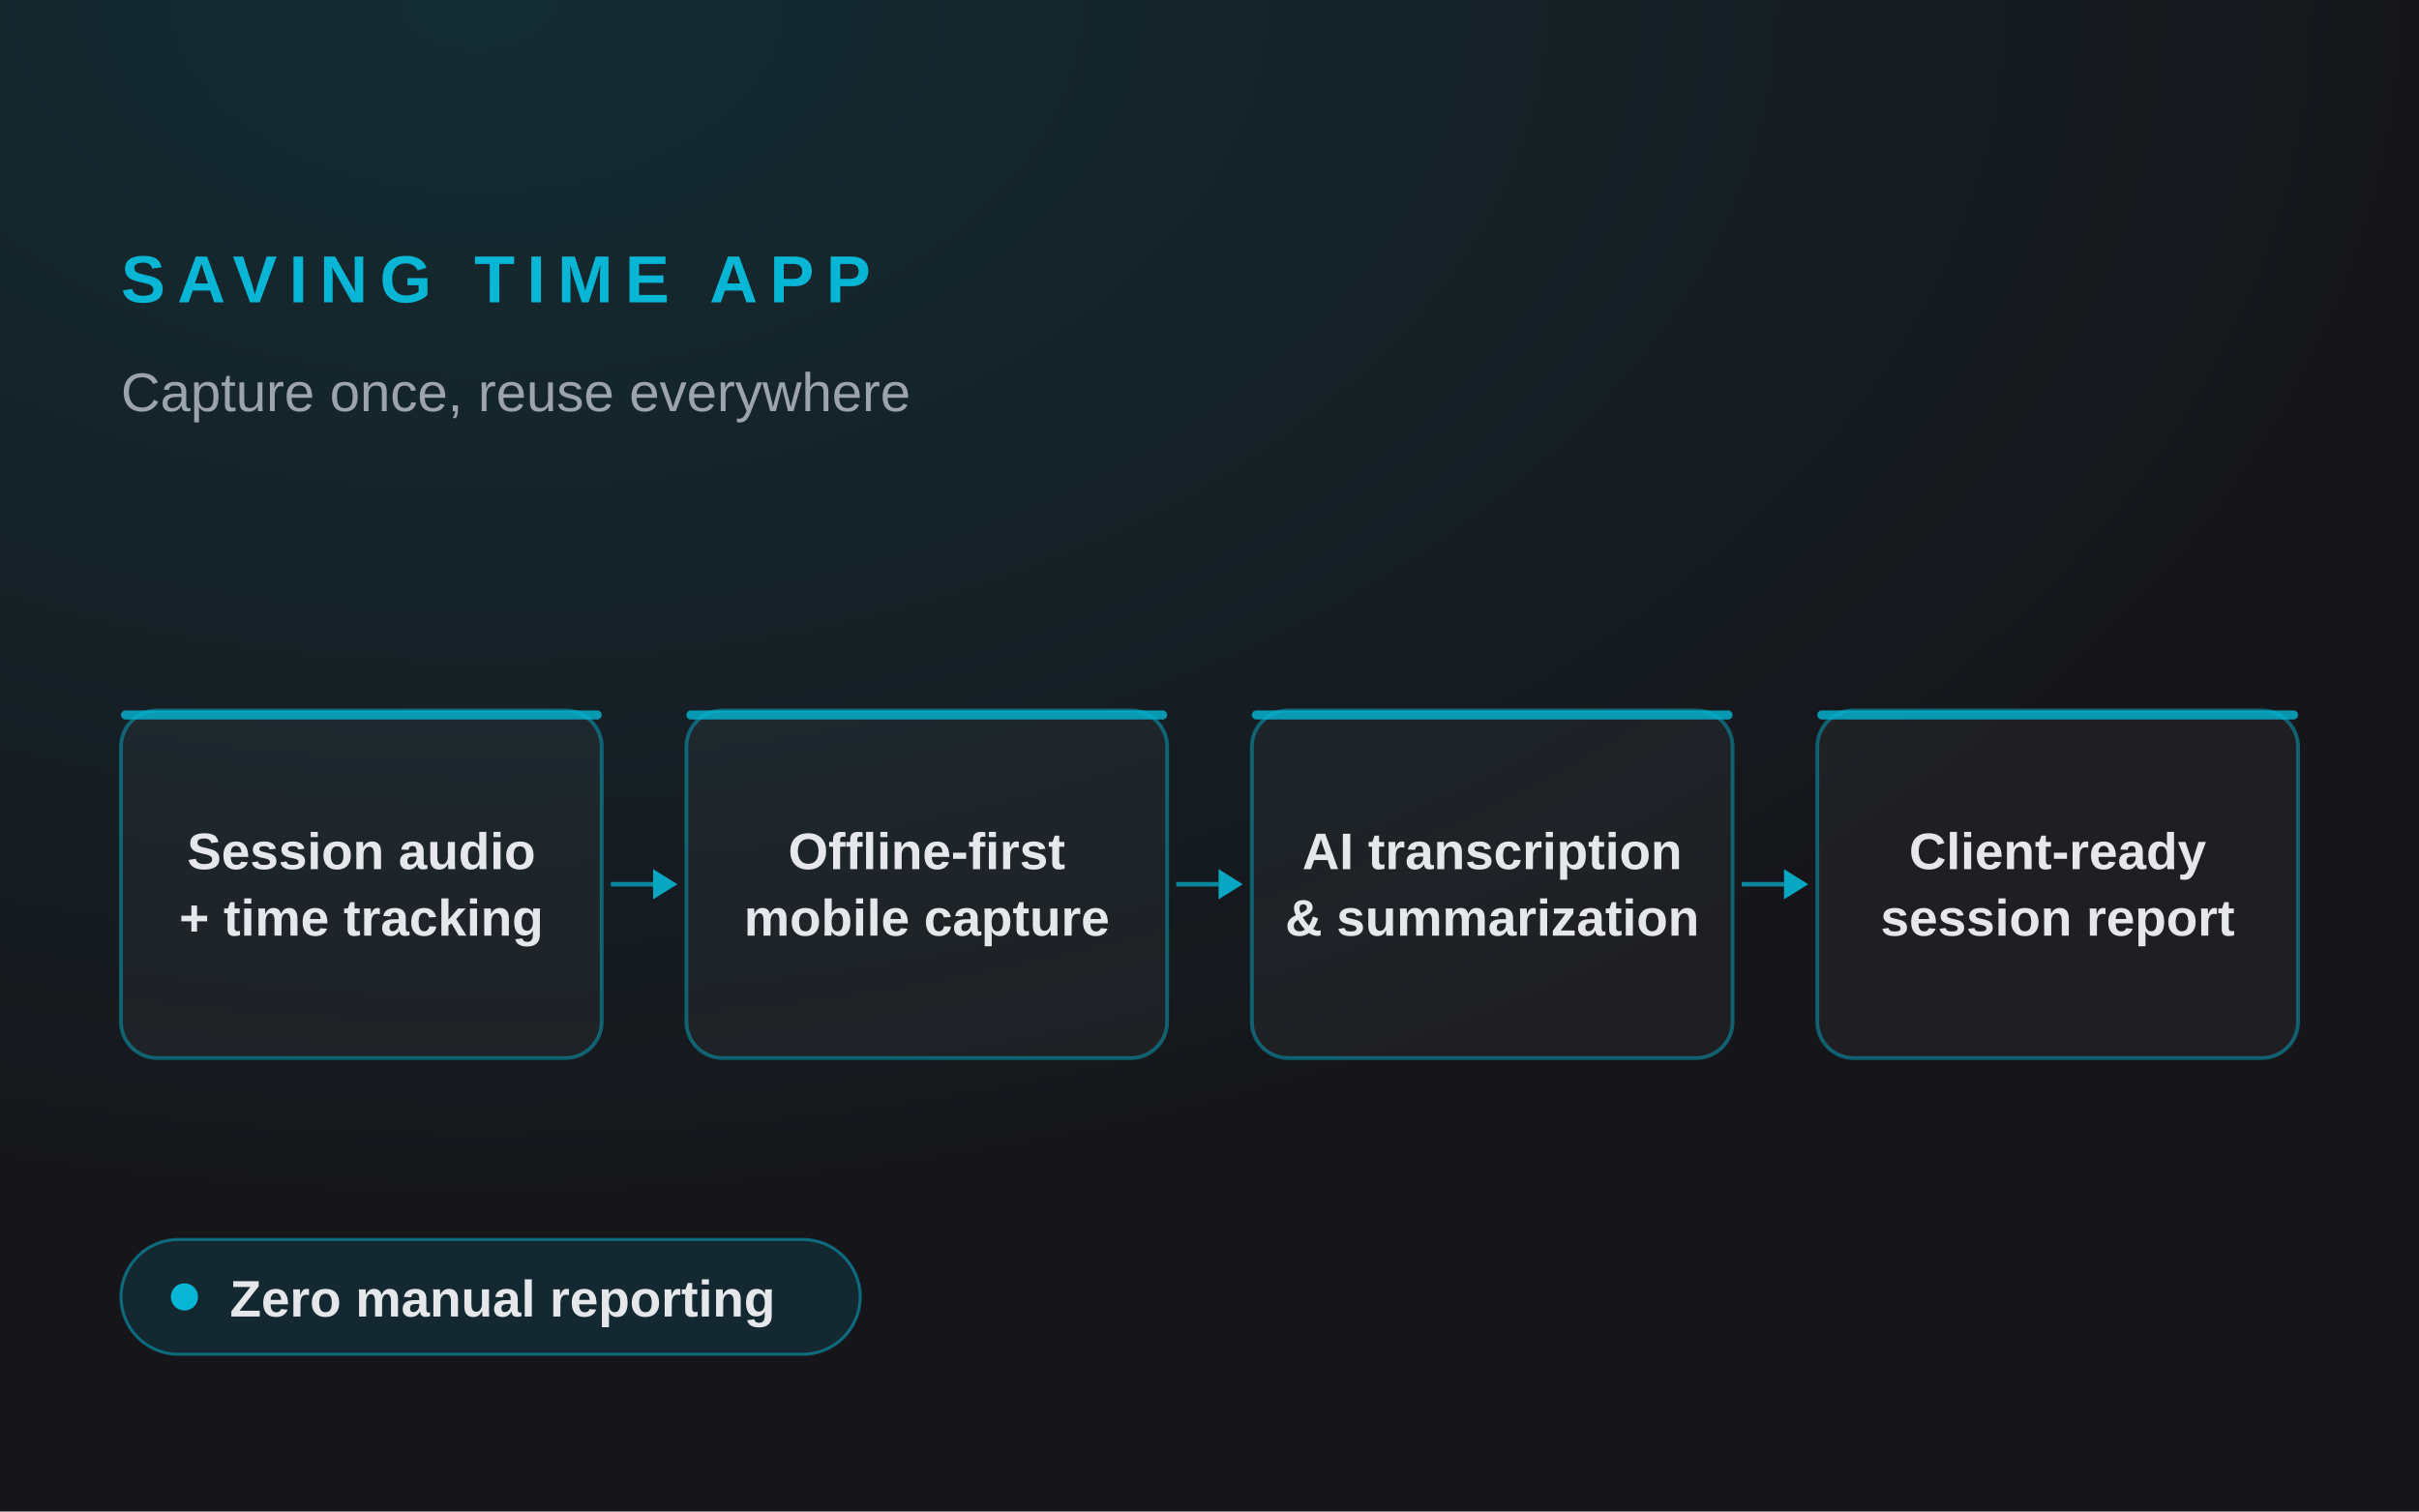
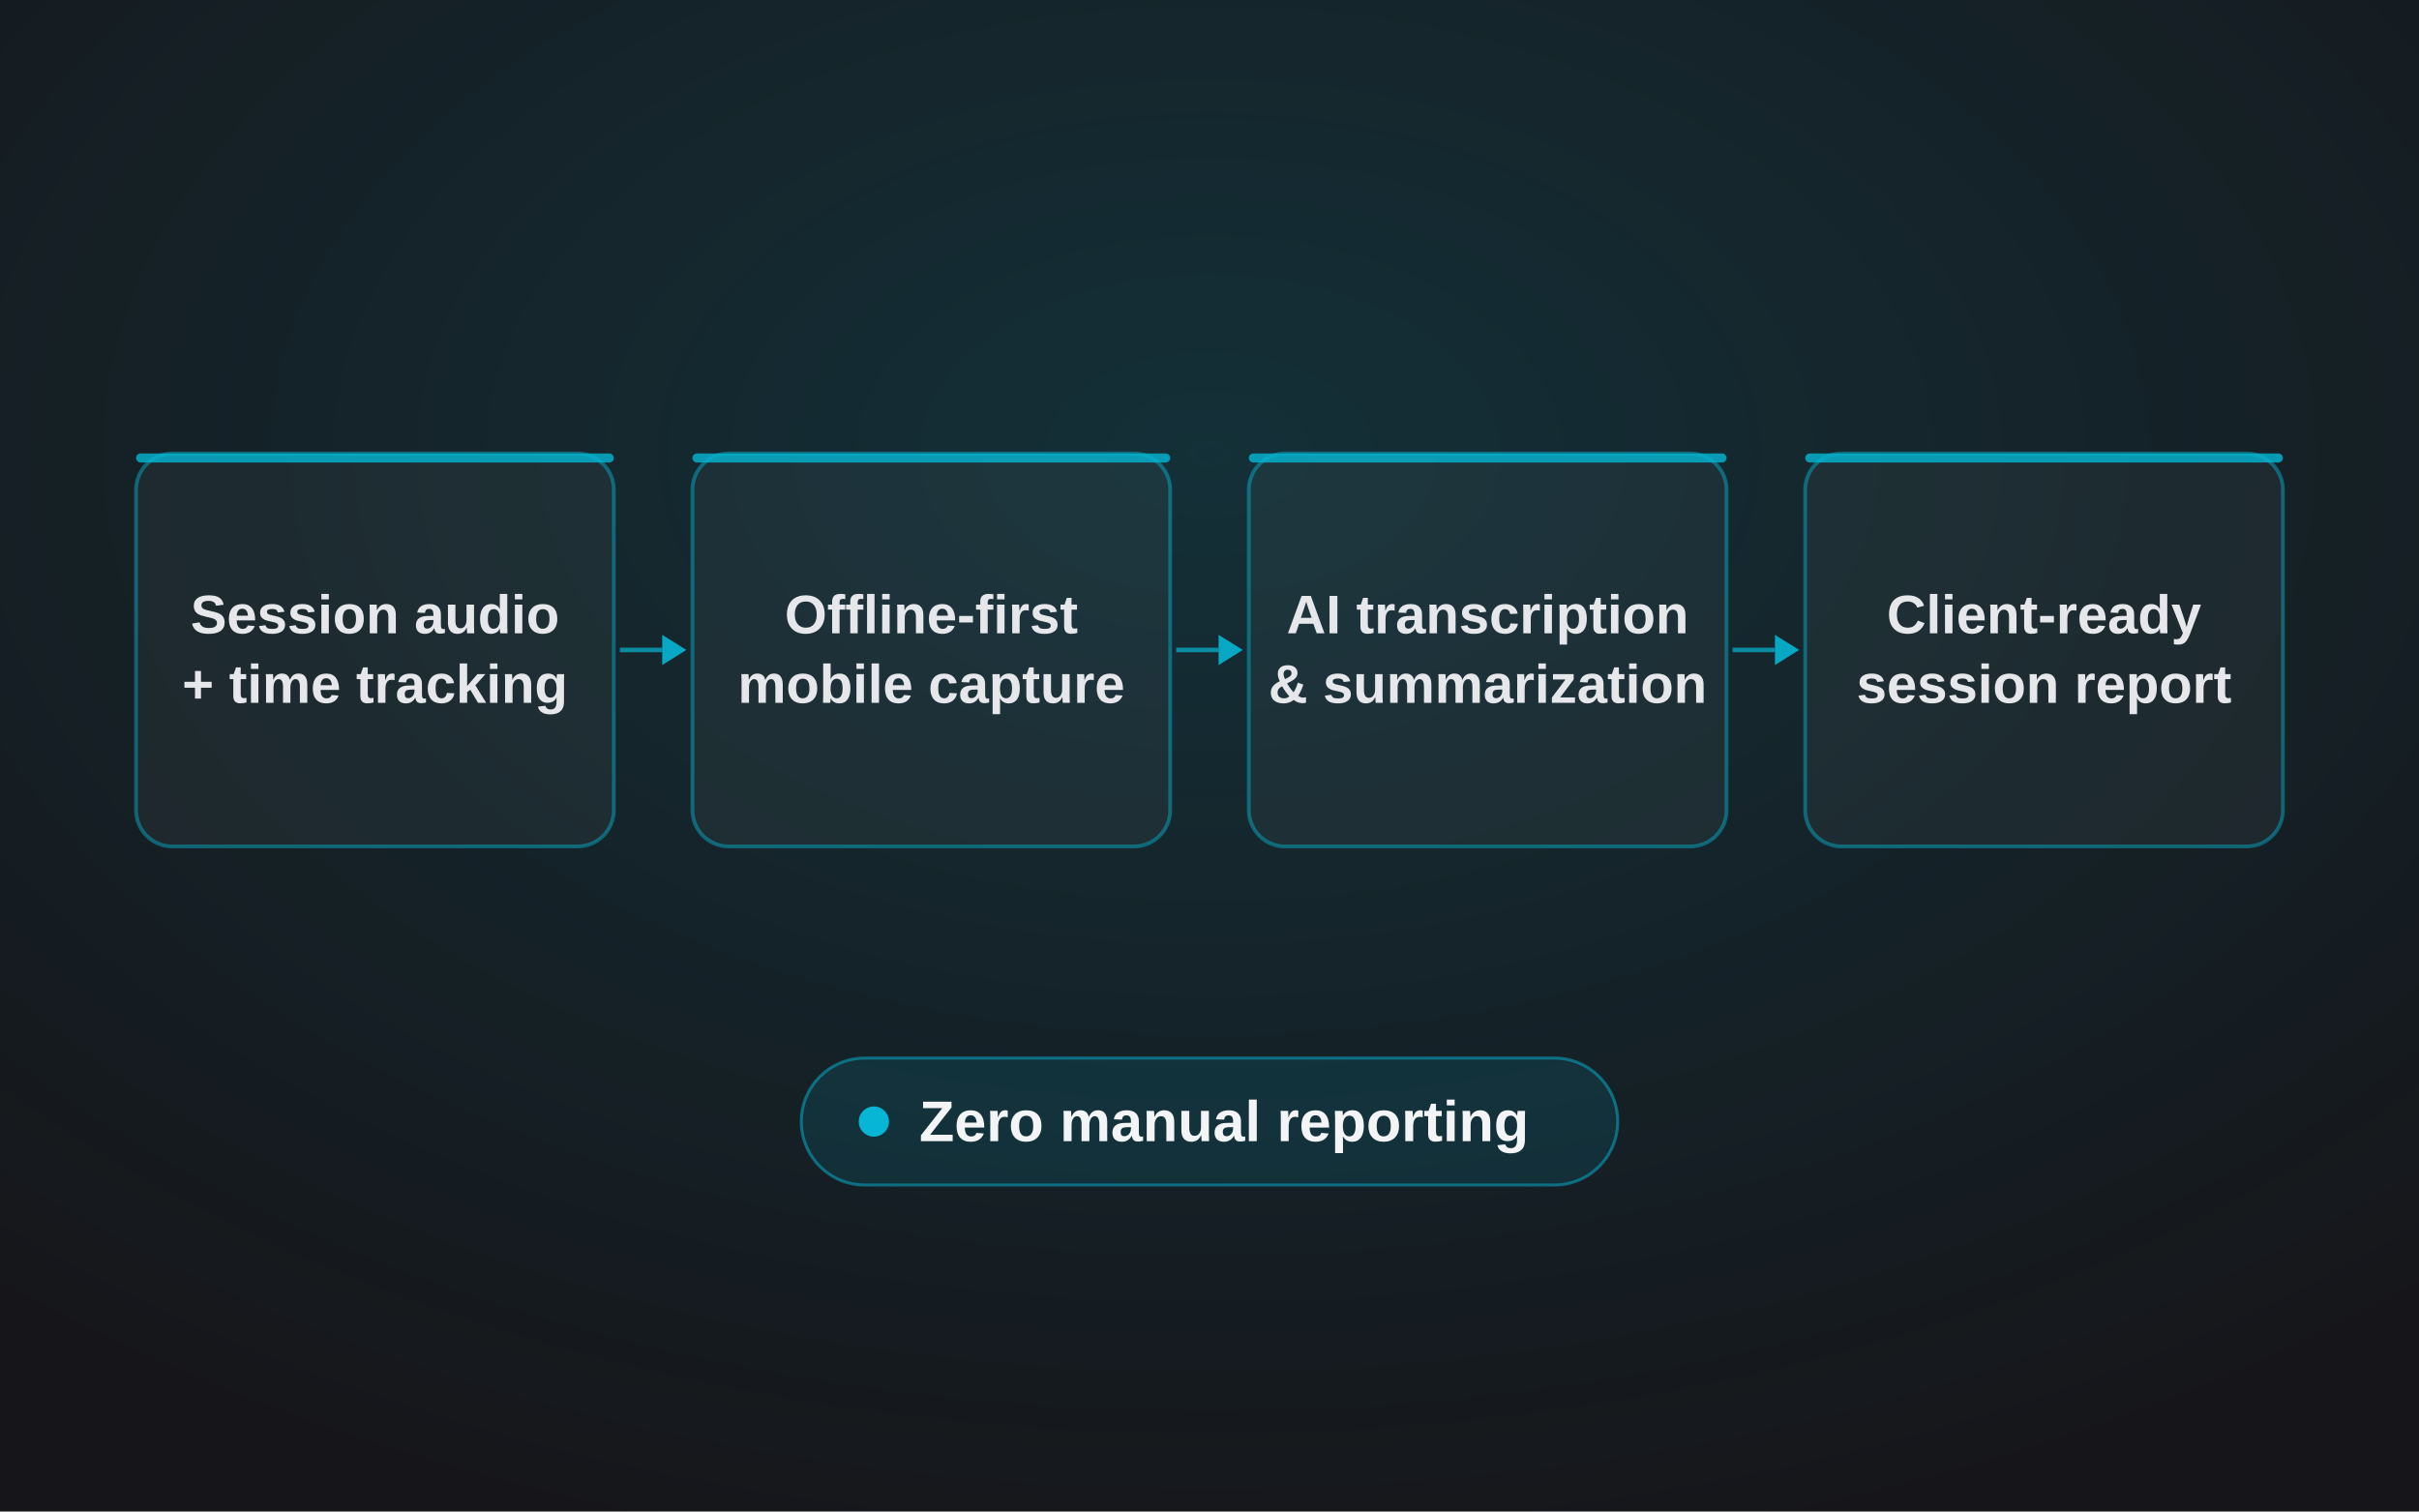
<svg xmlns="http://www.w3.org/2000/svg" width="1600" height="1000" viewBox="0 0 1600 1000">
  <defs>
-     <radialGradient id="g" cx="20%" cy="0%" r="80%">
-       <stop offset="0%" stop-color="#06B6D4" stop-opacity="0.14" />
+     <radialGradient id="g" cx="50%" cy="30%" r="75%">
+       <stop offset="0%" stop-color="#06B6D4" stop-opacity="0.16" />
      <stop offset="100%" stop-color="#06B6D4" stop-opacity="0" />
    </radialGradient>
  </defs>
  <rect width="1600" height="1000" fill="#16161a" />
  <rect width="1600" height="1000" fill="url(#g)" />
-   <text x="80" y="200" font-family="Segoe UI, Arial, sans-serif" font-size="44" font-weight="800" letter-spacing="8" fill="#06B6D4">SAVING TIME APP</text>
-   <text x="80" y="272" font-family="Segoe UI, Arial, sans-serif" font-size="36" font-weight="500" fill="#9CA3AF">Capture once, reuse everywhere</text>
-   <rect x="80" y="470" width="318" height="230" rx="24" fill="#FFFFFF" fill-opacity="0.04" stroke="#06B6D4" stroke-opacity="0.45" stroke-width="2.5" />
-   <rect x="80" y="470" width="318" height="6" rx="3" fill="#06B6D4" fill-opacity="0.8" />
-   <text x="239" y="575" text-anchor="middle" font-family="Segoe UI, Arial, sans-serif" font-size="34" font-weight="600" fill="#E5E7EB">Session audio</text>
-   <text x="239" y="619" text-anchor="middle" font-family="Segoe UI, Arial, sans-serif" font-size="34" font-weight="600" fill="#E5E7EB">+ time tracking</text>
-   <line x1="404" y1="585" x2="432" y2="585" stroke="#06B6D4" stroke-width="3" stroke-opacity="0.7" />
-   <path d="M 432 575 L 448 585 L 432 595 Z" fill="#06B6D4" fill-opacity="0.9" />
-   <rect x="454" y="470" width="318" height="230" rx="24" fill="#FFFFFF" fill-opacity="0.04" stroke="#06B6D4" stroke-opacity="0.45" stroke-width="2.5" />
-   <rect x="454" y="470" width="318" height="6" rx="3" fill="#06B6D4" fill-opacity="0.8" />
-   <text x="613" y="575" text-anchor="middle" font-family="Segoe UI, Arial, sans-serif" font-size="34" font-weight="600" fill="#E5E7EB">Offline-first</text>
-   <text x="613" y="619" text-anchor="middle" font-family="Segoe UI, Arial, sans-serif" font-size="34" font-weight="600" fill="#E5E7EB">mobile capture</text>
-   <line x1="778" y1="585" x2="806" y2="585" stroke="#06B6D4" stroke-width="3" stroke-opacity="0.7" />
-   <path d="M 806 575 L 822 585 L 806 595 Z" fill="#06B6D4" fill-opacity="0.9" />
-   <rect x="828" y="470" width="318" height="230" rx="24" fill="#FFFFFF" fill-opacity="0.04" stroke="#06B6D4" stroke-opacity="0.45" stroke-width="2.5" />
-   <rect x="828" y="470" width="318" height="6" rx="3" fill="#06B6D4" fill-opacity="0.8" />
-   <text x="987" y="575" text-anchor="middle" font-family="Segoe UI, Arial, sans-serif" font-size="34" font-weight="600" fill="#E5E7EB">AI transcription</text>
-   <text x="987" y="619" text-anchor="middle" font-family="Segoe UI, Arial, sans-serif" font-size="34" font-weight="600" fill="#E5E7EB">&amp; summarization</text>
-   <line x1="1152" y1="585" x2="1180" y2="585" stroke="#06B6D4" stroke-width="3" stroke-opacity="0.7" />
-   <path d="M 1180 575 L 1196 585 L 1180 595 Z" fill="#06B6D4" fill-opacity="0.9" />
-   <rect x="1202" y="470" width="318" height="230" rx="24" fill="#FFFFFF" fill-opacity="0.04" stroke="#06B6D4" stroke-opacity="0.45" stroke-width="2.5" />
-   <rect x="1202" y="470" width="318" height="6" rx="3" fill="#06B6D4" fill-opacity="0.8" />
-   <text x="1361" y="575" text-anchor="middle" font-family="Segoe UI, Arial, sans-serif" font-size="34" font-weight="600" fill="#E5E7EB">Client-ready</text>
-   <text x="1361" y="619" text-anchor="middle" font-family="Segoe UI, Arial, sans-serif" font-size="34" font-weight="600" fill="#E5E7EB">session report</text>
-   <rect x="80" y="820" width="489" height="76" rx="38" fill="#06B6D4" fill-opacity="0.12" stroke="#06B6D4" stroke-opacity="0.5" stroke-width="2" />
-   <circle cx="122" cy="858" r="9" fill="#06B6D4" />
-   <text x="152" y="871" font-family="Segoe UI, Arial, sans-serif" font-size="34" font-weight="700" fill="#E5E7EB">Zero manual reporting</text>
+   <rect x="90" y="300" width="316" height="260" rx="24" fill="#FFFFFF" fill-opacity="0.04" stroke="#06B6D4" stroke-opacity="0.45" stroke-width="2.5" />
+   <rect x="90" y="300" width="316" height="6" rx="3" fill="#06B6D4" fill-opacity="0.8" />
+   <text x="248" y="419" text-anchor="middle" font-family="Segoe UI, Arial, sans-serif" font-size="36" font-weight="600" fill="#E5E7EB">Session audio</text>
+   <text x="248" y="465" text-anchor="middle" font-family="Segoe UI, Arial, sans-serif" font-size="36" font-weight="600" fill="#E5E7EB">+ time tracking</text>
+   <line x1="410" y1="430" x2="438" y2="430" stroke="#06B6D4" stroke-width="3" stroke-opacity="0.7" />
+   <path d="M 438 420 L 454 430 L 438 440 Z" fill="#06B6D4" fill-opacity="0.9" />
+   <rect x="458" y="300" width="316" height="260" rx="24" fill="#FFFFFF" fill-opacity="0.04" stroke="#06B6D4" stroke-opacity="0.45" stroke-width="2.5" />
+   <rect x="458" y="300" width="316" height="6" rx="3" fill="#06B6D4" fill-opacity="0.8" />
+   <text x="616" y="419" text-anchor="middle" font-family="Segoe UI, Arial, sans-serif" font-size="36" font-weight="600" fill="#E5E7EB">Offline-first</text>
+   <text x="616" y="465" text-anchor="middle" font-family="Segoe UI, Arial, sans-serif" font-size="36" font-weight="600" fill="#E5E7EB">mobile capture</text>
+   <line x1="778" y1="430" x2="806" y2="430" stroke="#06B6D4" stroke-width="3" stroke-opacity="0.7" />
+   <path d="M 806 420 L 822 430 L 806 440 Z" fill="#06B6D4" fill-opacity="0.9" />
+   <rect x="826" y="300" width="316" height="260" rx="24" fill="#FFFFFF" fill-opacity="0.04" stroke="#06B6D4" stroke-opacity="0.45" stroke-width="2.5" />
+   <rect x="826" y="300" width="316" height="6" rx="3" fill="#06B6D4" fill-opacity="0.8" />
+   <text x="984" y="419" text-anchor="middle" font-family="Segoe UI, Arial, sans-serif" font-size="36" font-weight="600" fill="#E5E7EB">AI transcription</text>
+   <text x="984" y="465" text-anchor="middle" font-family="Segoe UI, Arial, sans-serif" font-size="36" font-weight="600" fill="#E5E7EB">&amp; summarization</text>
+   <line x1="1146" y1="430" x2="1174" y2="430" stroke="#06B6D4" stroke-width="3" stroke-opacity="0.7" />
+   <path d="M 1174 420 L 1190 430 L 1174 440 Z" fill="#06B6D4" fill-opacity="0.9" />
+   <rect x="1194" y="300" width="316" height="260" rx="24" fill="#FFFFFF" fill-opacity="0.04" stroke="#06B6D4" stroke-opacity="0.45" stroke-width="2.5" />
+   <rect x="1194" y="300" width="316" height="6" rx="3" fill="#06B6D4" fill-opacity="0.8" />
+   <text x="1352" y="419" text-anchor="middle" font-family="Segoe UI, Arial, sans-serif" font-size="36" font-weight="600" fill="#E5E7EB">Client-ready</text>
+   <text x="1352" y="465" text-anchor="middle" font-family="Segoe UI, Arial, sans-serif" font-size="36" font-weight="600" fill="#E5E7EB">session report</text>
+   <rect x="530" y="700" width="540" height="84" rx="42" fill="#06B6D4" fill-opacity="0.12" stroke="#06B6D4" stroke-opacity="0.5" stroke-width="2" />
+   <circle cx="578" cy="742" r="10" fill="#06B6D4" />
+   <text x="608" y="755" font-family="Segoe UI, Arial, sans-serif" font-size="38" font-weight="700" fill="#F3F4F6">Zero manual reporting</text>
</svg>
